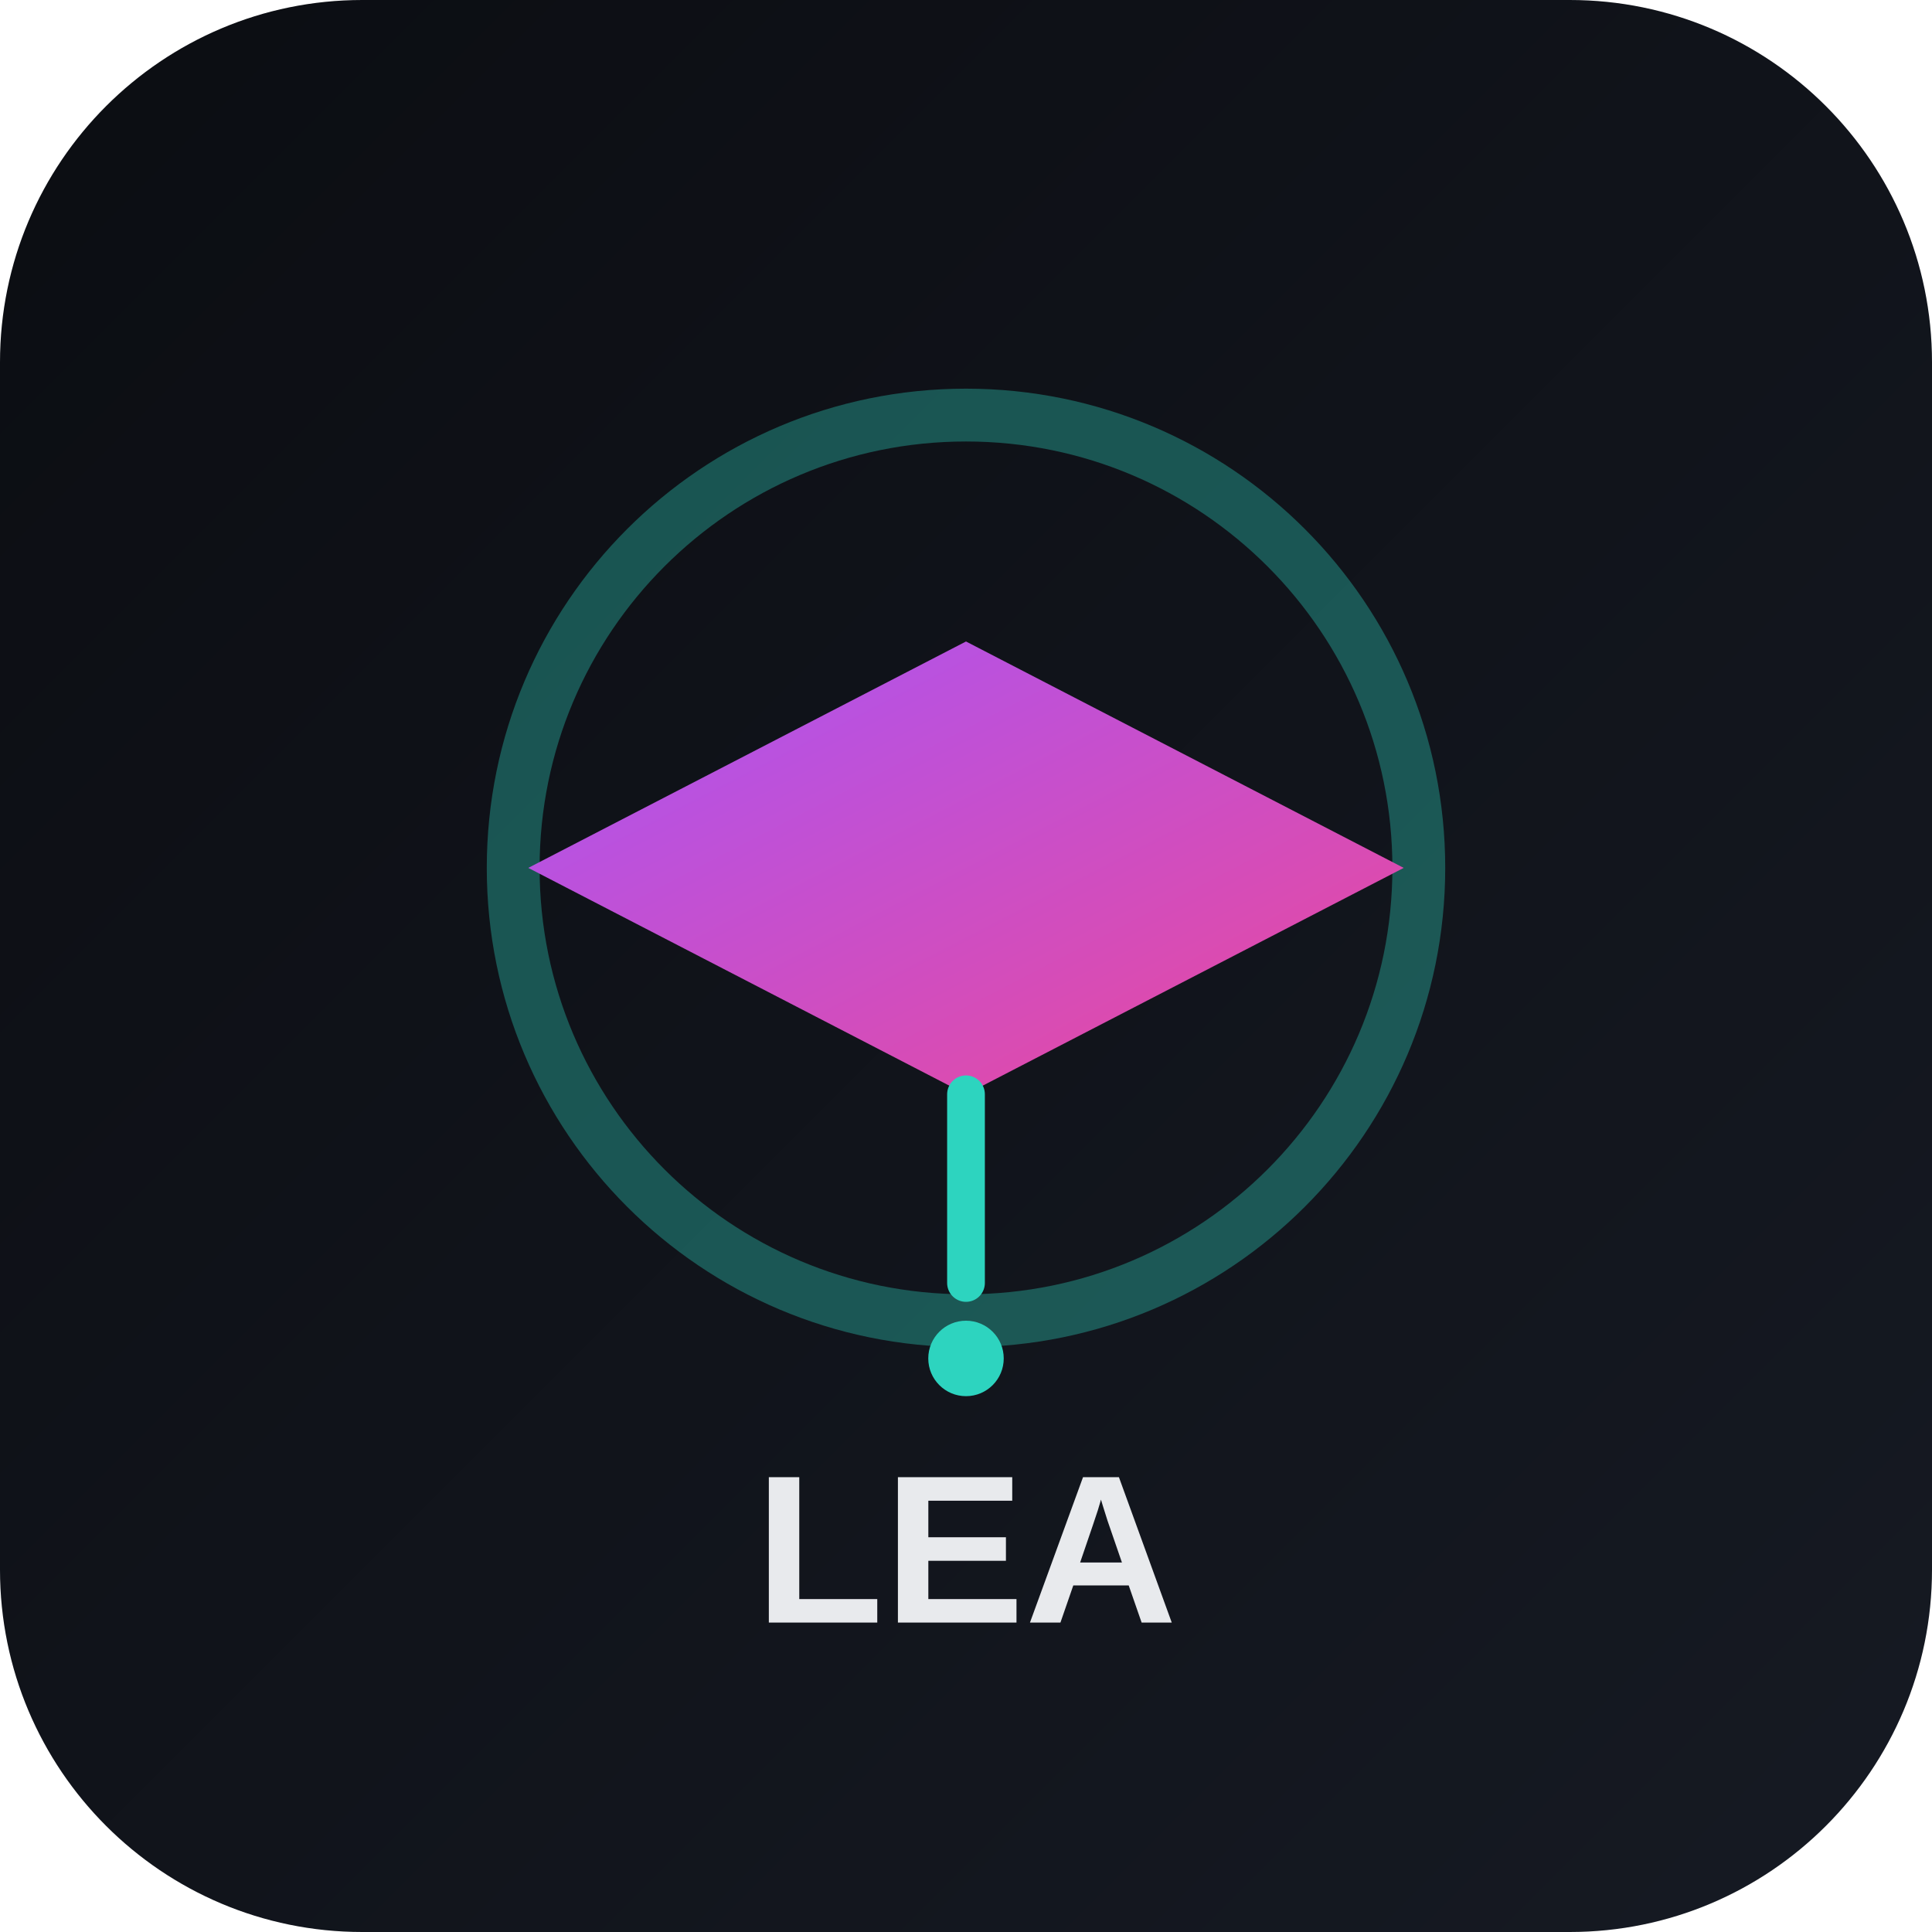
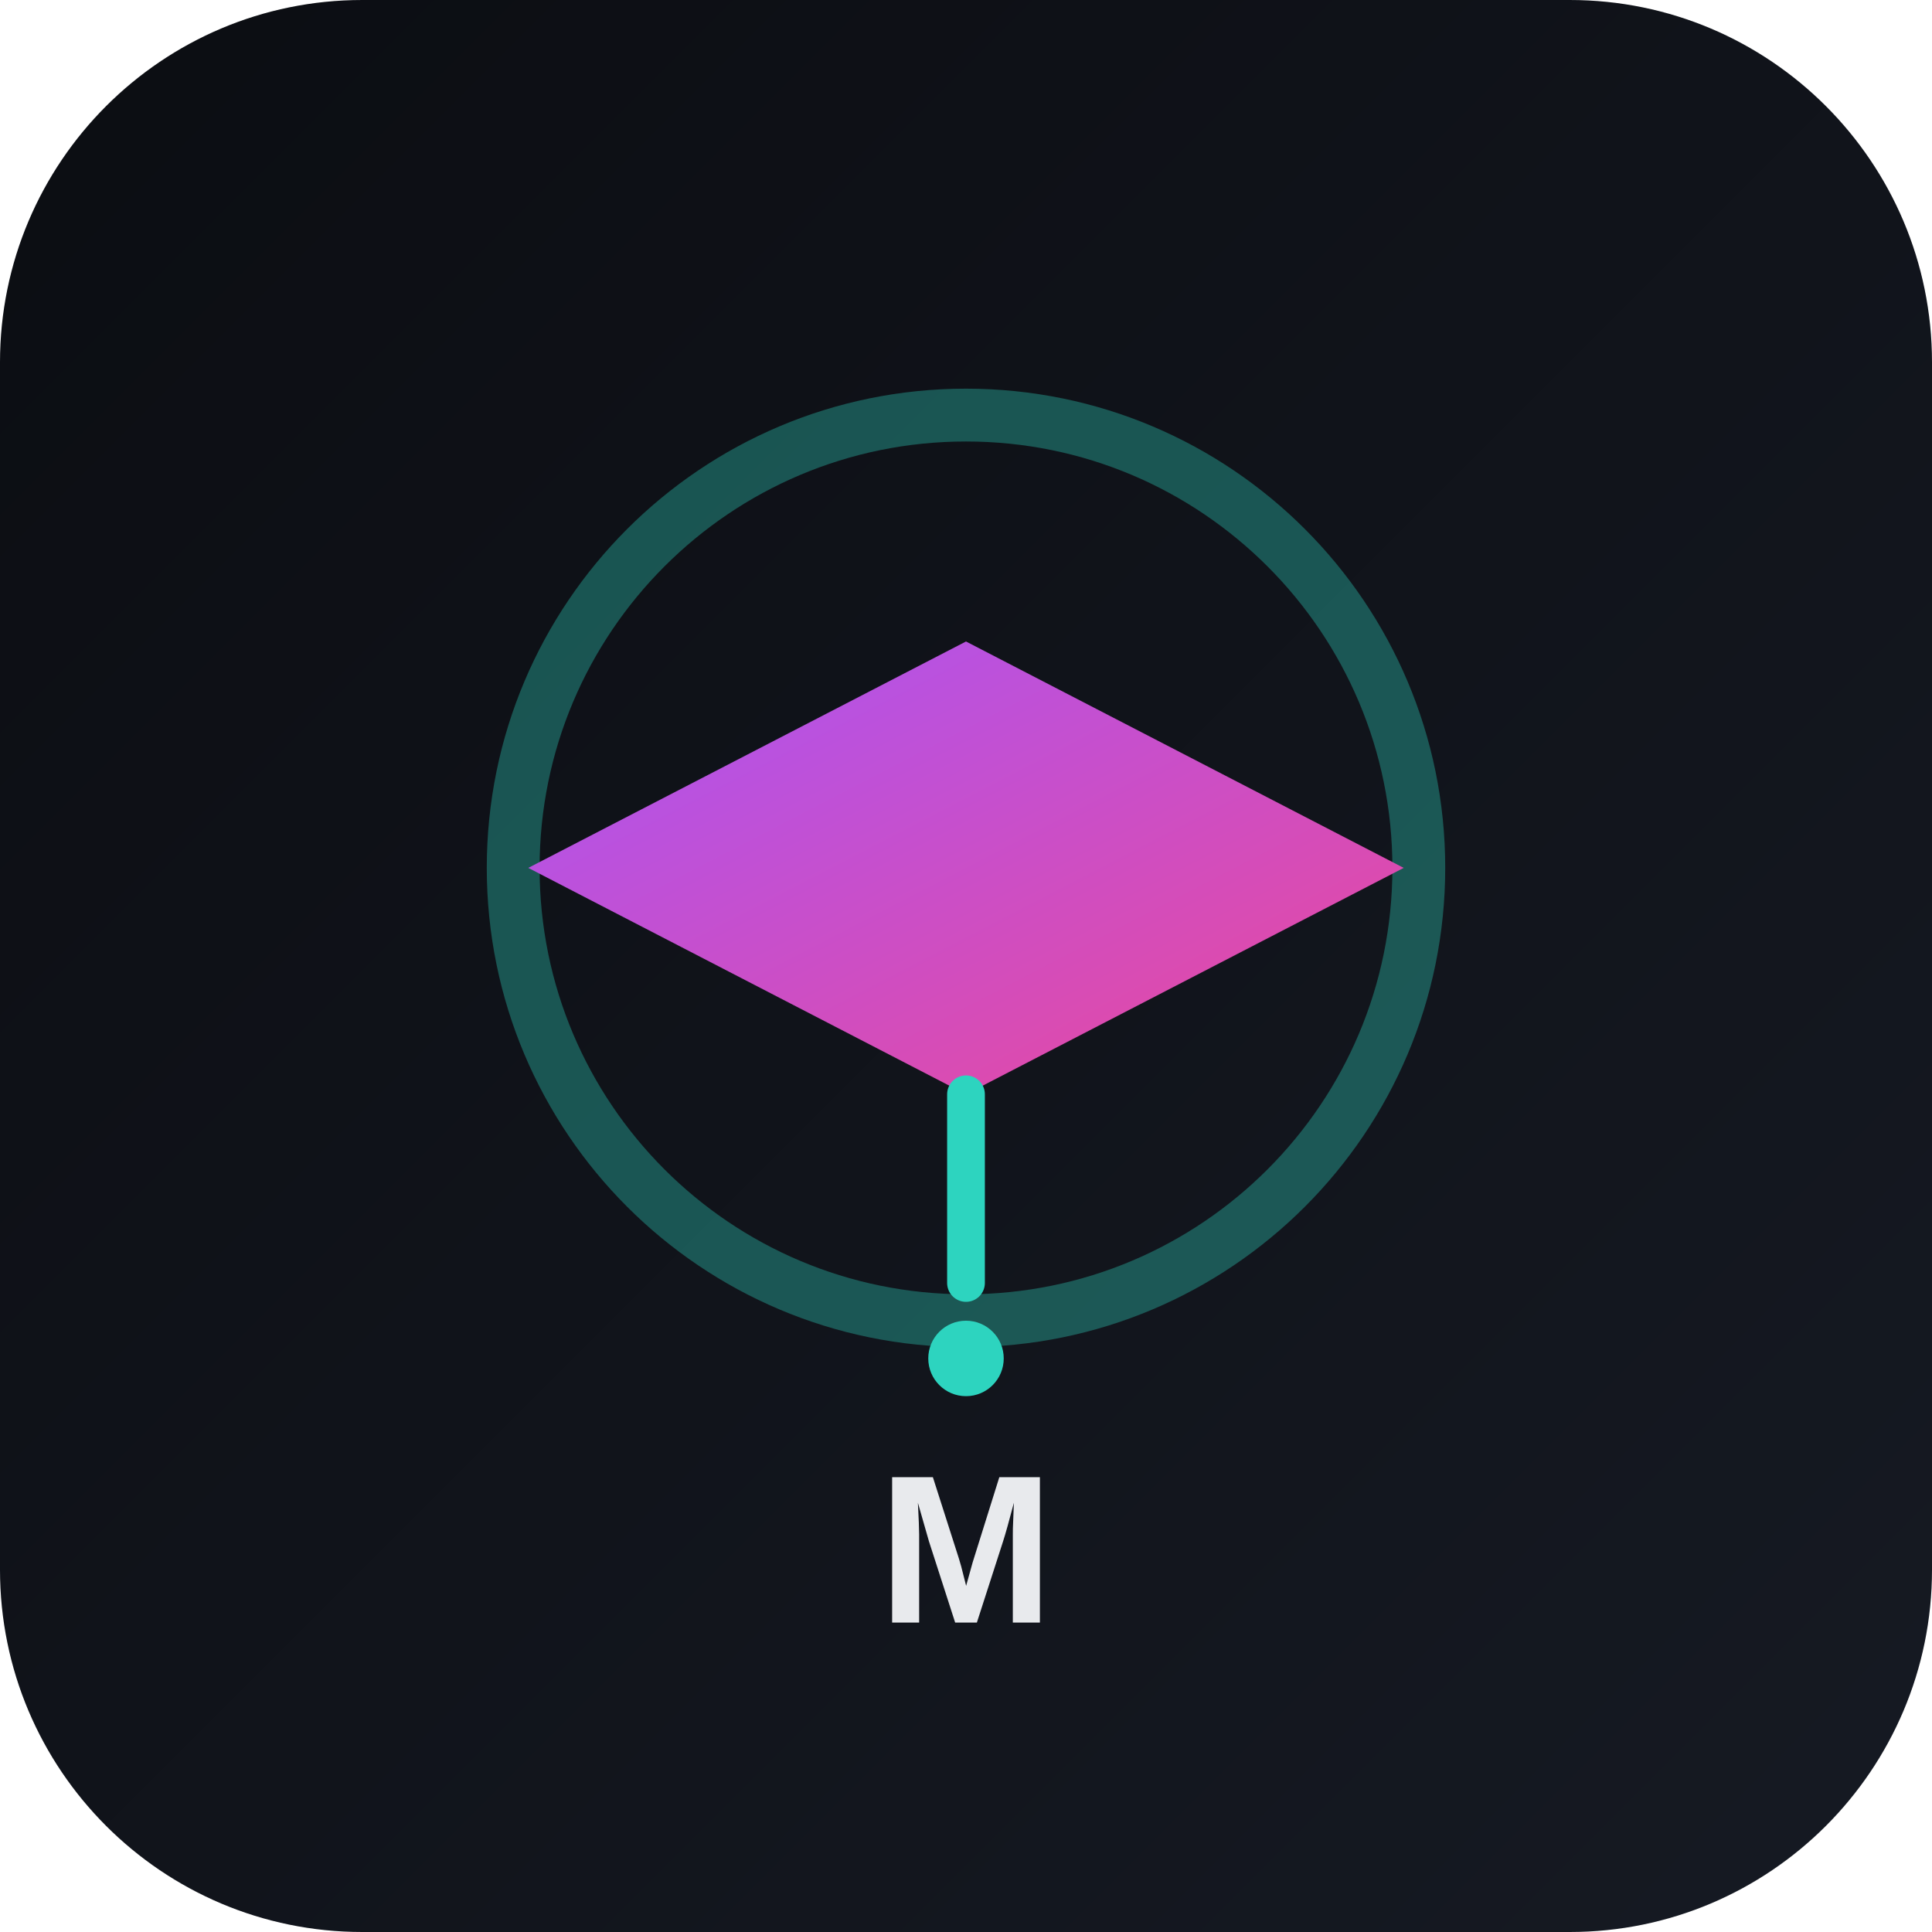
<svg xmlns="http://www.w3.org/2000/svg" viewBox="0 0 512 512">
  <defs>
    <linearGradient id="bg" x1="0%" y1="0%" x2="100%" y2="100%">
      <stop offset="0%" stop-color="#0b0d12" />
      <stop offset="100%" stop-color="#161a23" />
    </linearGradient>
    <linearGradient id="accent" x1="0%" y1="0%" x2="100%" y2="100%">
      <stop offset="0%" stop-color="#a855f7" />
      <stop offset="100%" stop-color="#ec4899" />
    </linearGradient>
  </defs>
  <rect width="512" height="512" rx="96" fill="url(#bg)" />
  <circle cx="256" cy="230" r="120" fill="none" stroke="#2dd4bf" stroke-width="14" opacity="0.35" />
  <path d="M140 230 L256 170 L372 230 L256 290 Z" fill="url(#accent)" />
  <path d="M256 290 L256 340" stroke="#2dd4bf" stroke-width="10" stroke-linecap="round" />
  <circle cx="256" cy="360" r="10" fill="#2dd4bf" />
-   <text x="256" y="430" text-anchor="middle" font-family="Arial, sans-serif" font-size="56" font-weight="700" fill="#e8eaed">LEA</text>
+   <text x="256" y="430" text-anchor="middle" font-family="Arial, sans-serif" font-size="56" font-weight="700" fill="#e8eaed">M</text>
</svg>
